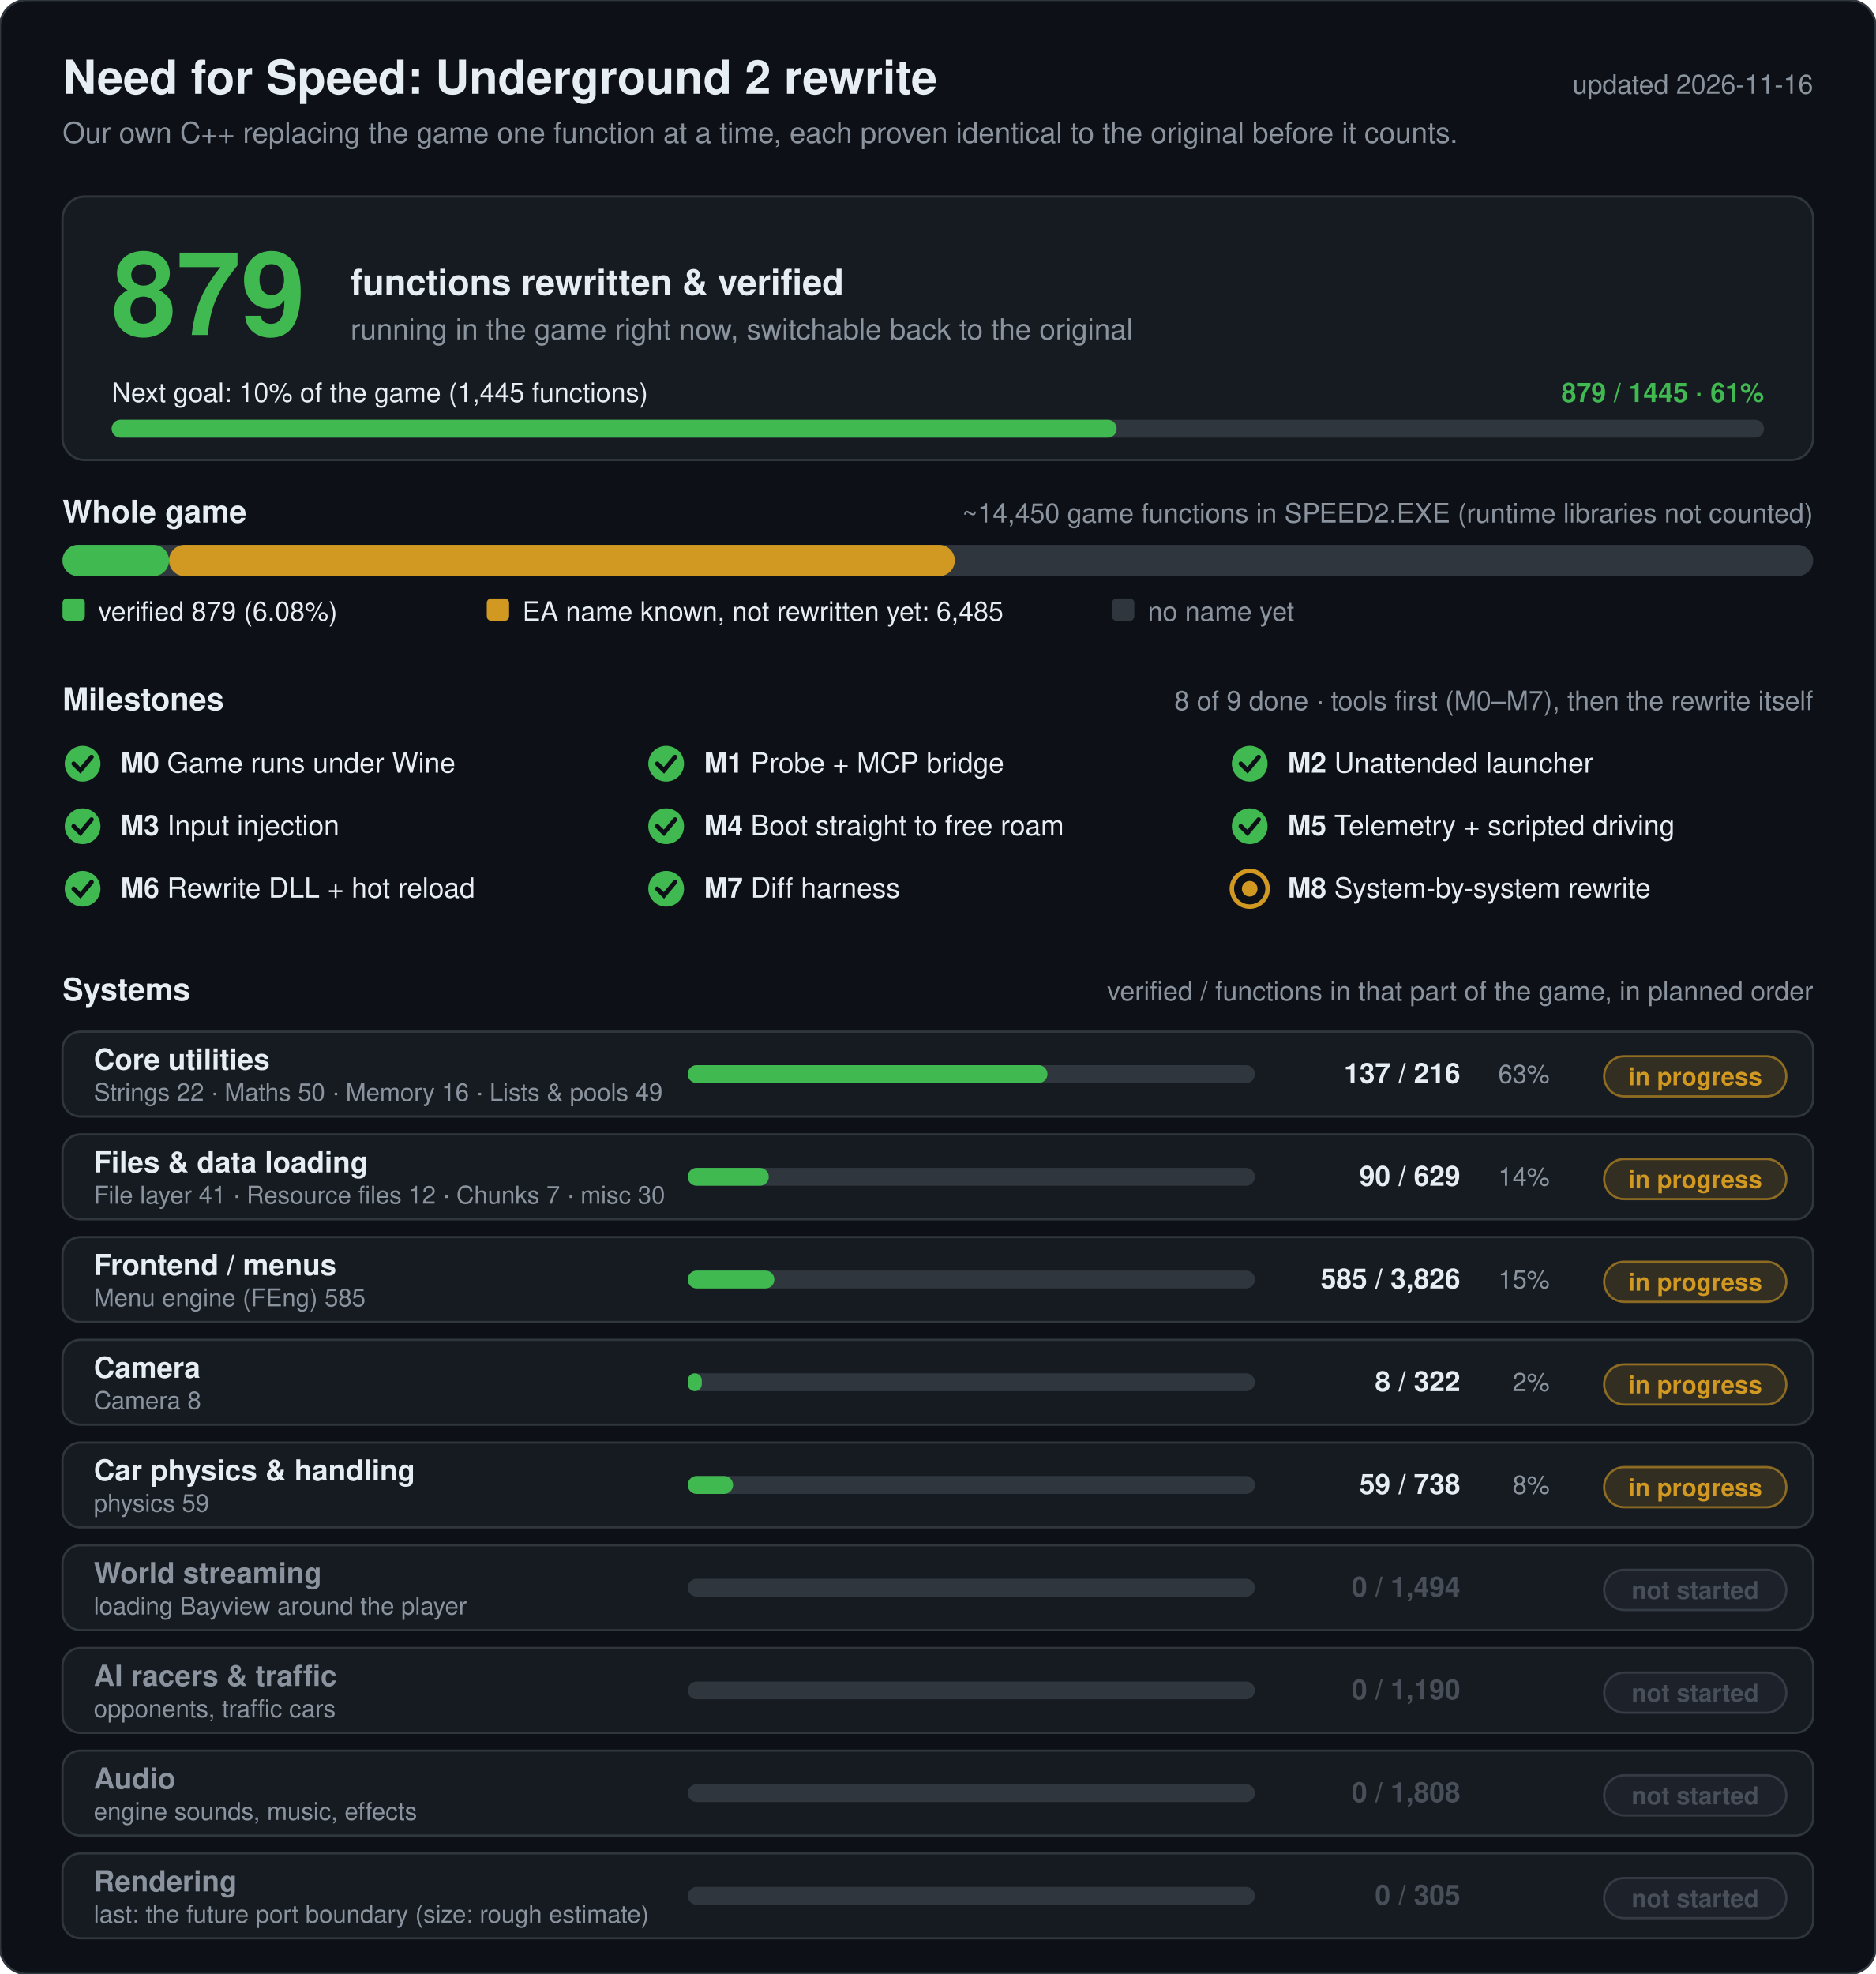
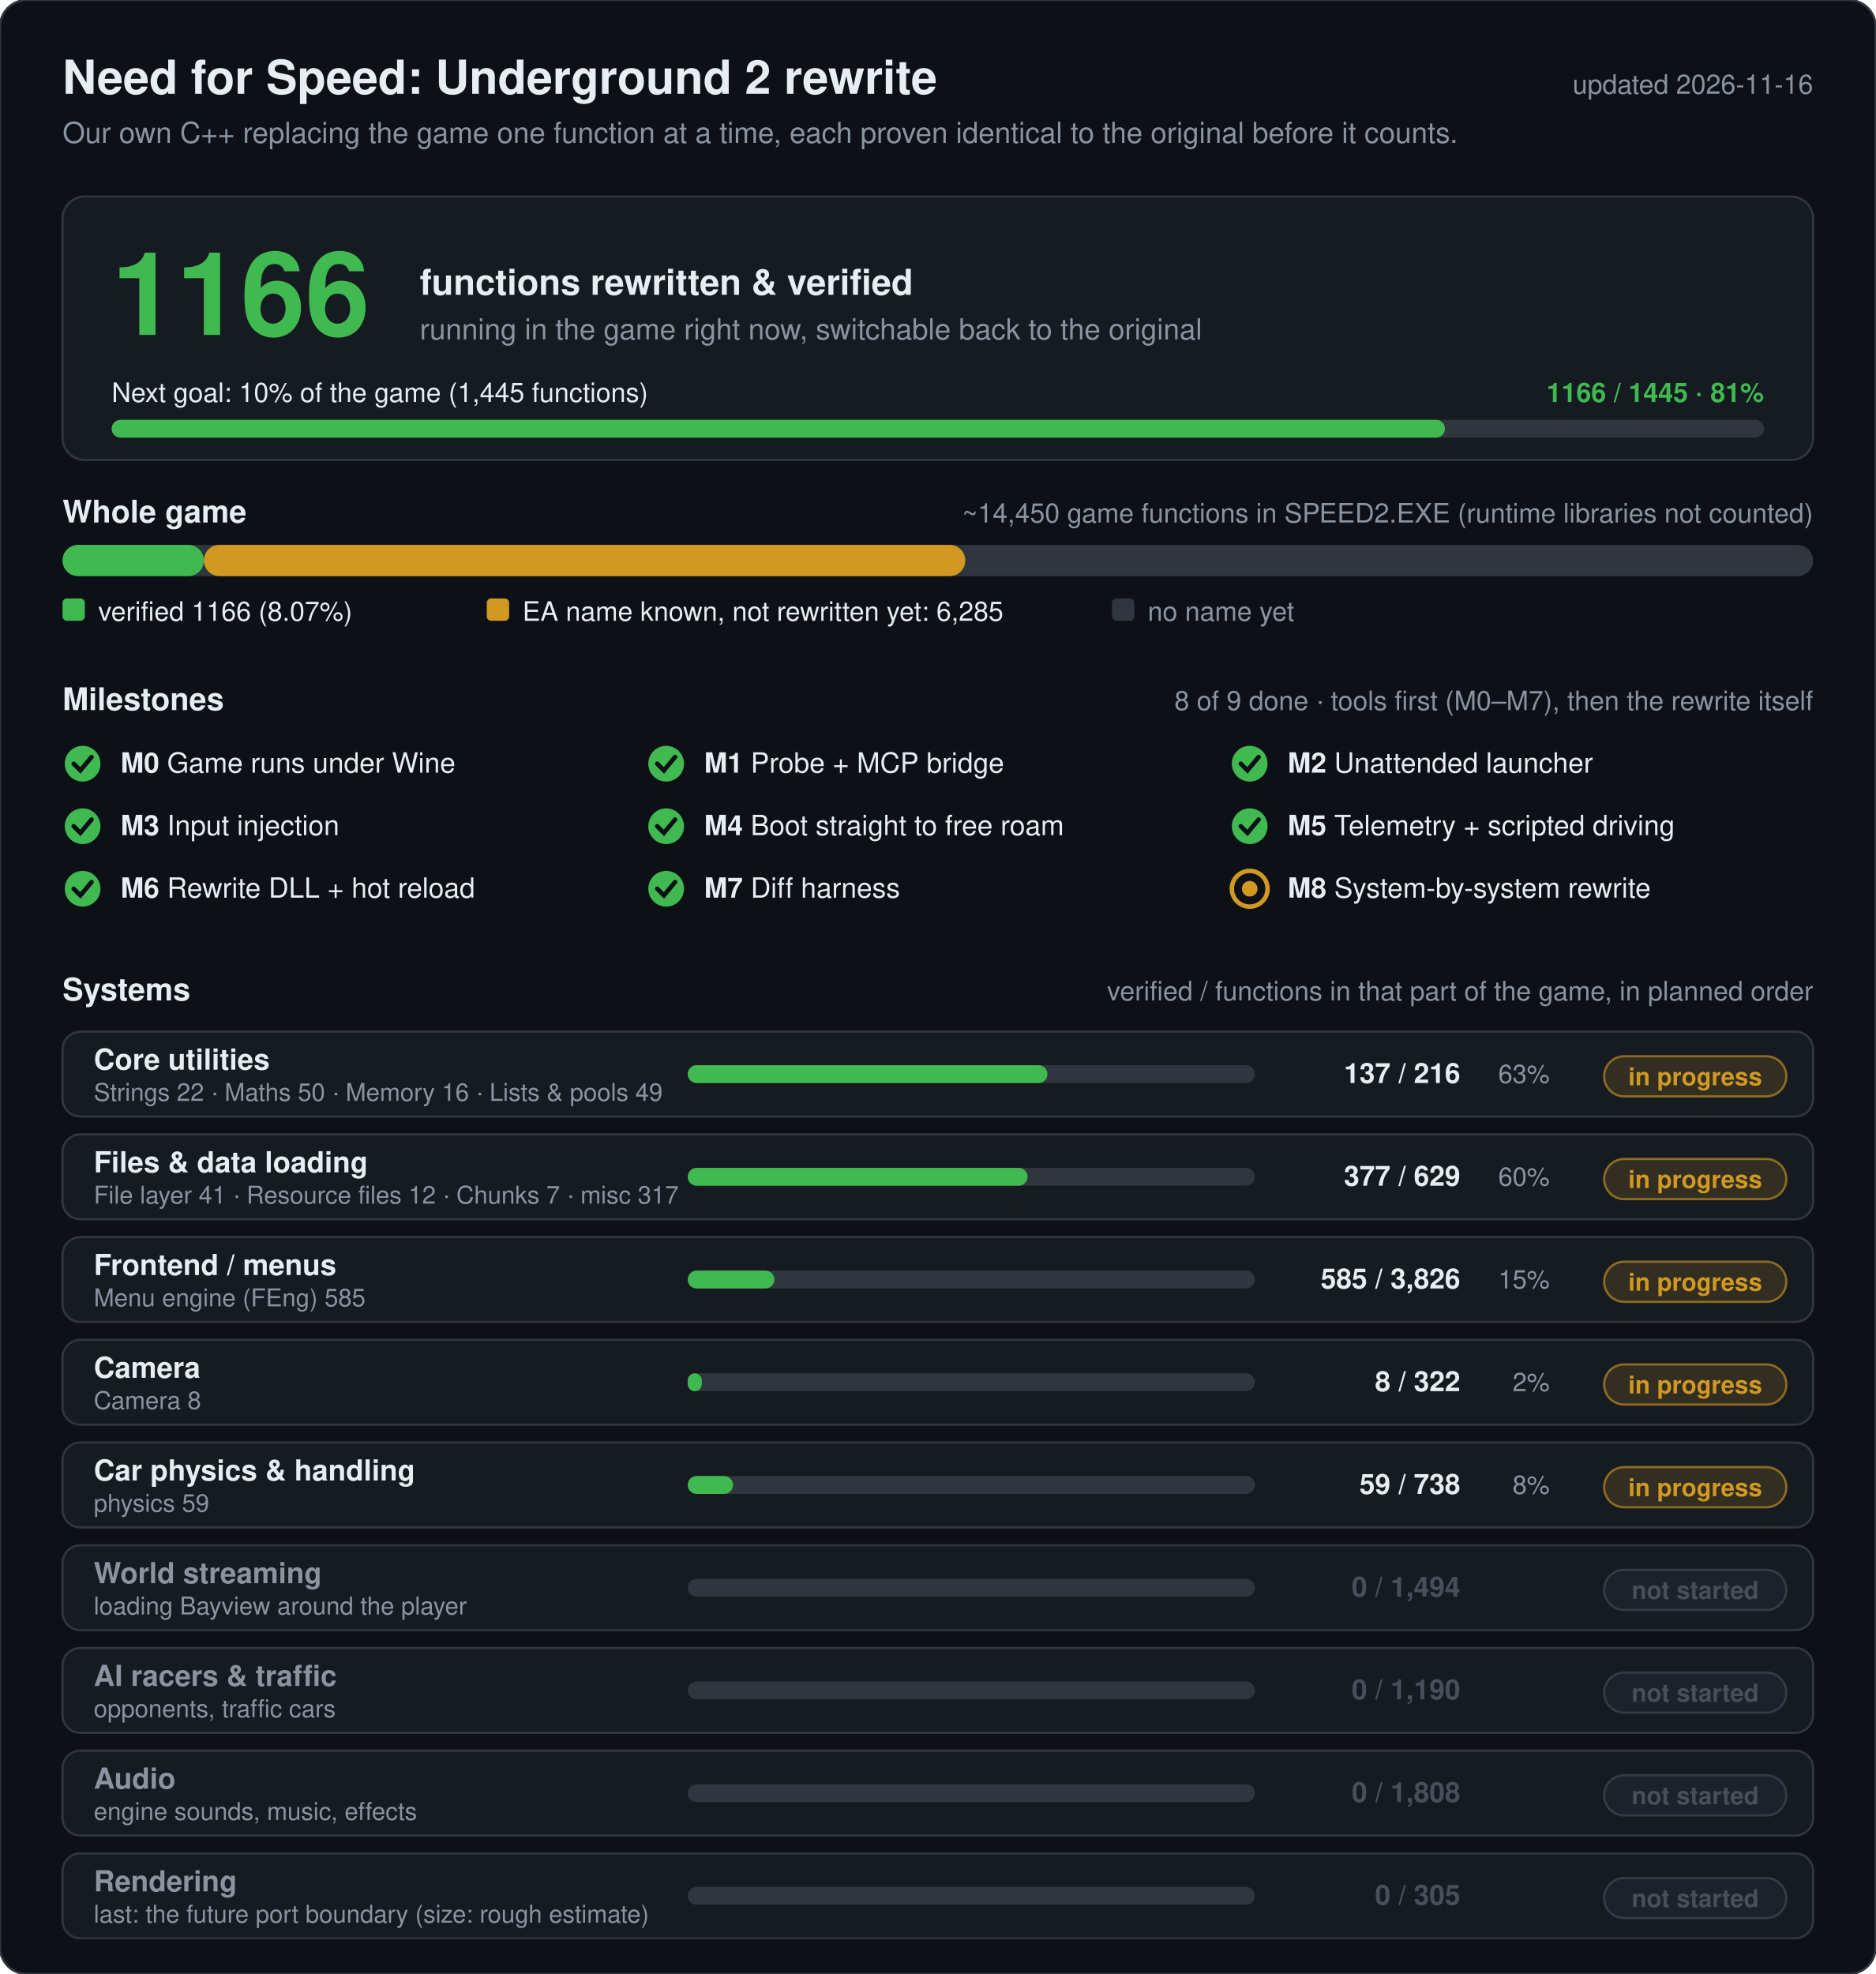
<svg xmlns="http://www.w3.org/2000/svg" width="840" height="884" viewBox="0 0 840 884" font-family="-apple-system, Segoe UI, Helvetica, Arial, sans-serif">
  <rect width="840" height="884" rx="12" fill="#0d1117" stroke="#30363d" />
  <text x="28" y="42" font-size="21" font-weight="700" fill="#e6edf3">Need for Speed: Underground 2 rewrite</text>
  <text x="812" y="42" font-size="12" fill="#8b949e" text-anchor="end">updated 2026-11-16</text>
  <text x="28" y="64" font-size="13" fill="#8b949e">Our own C++ replacing the game one function at a time, each proven identical to the original before it counts.</text>
  <rect x="28" y="88" width="784" height="118" rx="10" fill="#161b22" stroke="#30363d" />
-   <text x="50" y="150" font-size="52" font-weight="800" fill="#3fb950">879</text>
-   <text x="157" y="132" font-size="16" font-weight="600" fill="#e6edf3">functions rewritten &amp; verified</text>
-   <text x="157" y="152" font-size="13" fill="#8b949e">running in the game right now, switchable back to the original</text>
+   <text x="50" y="150" font-size="52" font-weight="800" fill="#3fb950">1166</text>
+   <text x="188" y="132" font-size="16" font-weight="600" fill="#e6edf3">functions rewritten &amp; verified</text>
+   <text x="188" y="152" font-size="13" fill="#8b949e">running in the game right now, switchable back to the original</text>
  <text x="50" y="180" font-size="12" fill="#e6edf3">Next goal: 10% of the game (1,445 functions)</text>
-   <text x="790" y="180" font-size="12" font-weight="700" fill="#3fb950" text-anchor="end">879 / 1445 · 61%</text>
+   <text x="790" y="180" font-size="12" font-weight="700" fill="#3fb950" text-anchor="end">1166 / 1445 · 81%</text>
  <rect x="50" y="188" width="740" height="8" rx="4.0" fill="#30363d" />
-   <rect x="50.0" y="188" width="450.1" height="8" rx="4.0" fill="#3fb950" />
+   <rect x="50.0" y="188" width="597.1" height="8" rx="4.0" fill="#3fb950" />
  <text x="28" y="234" font-size="14" font-weight="600" fill="#e6edf3">Whole game</text>
  <text x="812" y="234" font-size="12" fill="#8b949e" text-anchor="end">~14,450 game functions in SPEED2.EXE (runtime libraries not counted)</text>
  <rect x="28" y="244" width="784" height="14" rx="7.0" fill="#30363d" />
-   <rect x="28.0" y="244" width="47.7" height="14" rx="7.0" fill="#3fb950" />
-   <rect x="75.7" y="244" width="351.9" height="14" rx="7.0" fill="#d29922" />
+   <rect x="28.0" y="244" width="63.3" height="14" rx="7.0" fill="#3fb950" />
+   <rect x="91.3" y="244" width="341.0" height="14" rx="7.0" fill="#d29922" />
  <rect x="28" y="268" width="10" height="10" rx="2" fill="#3fb950" />
-   <text x="44" y="278" font-size="12" fill="#e6edf3">verified 879 (6.08%)</text>
+   <text x="44" y="278" font-size="12" fill="#e6edf3">verified 1166 (8.07%)</text>
  <rect x="218" y="268" width="10" height="10" rx="2" fill="#d29922" />
-   <text x="234" y="278" font-size="12" fill="#e6edf3">EA name known, not rewritten yet: 6,485</text>
+   <text x="234" y="278" font-size="12" fill="#e6edf3">EA name known, not rewritten yet: 6,285</text>
  <rect x="498" y="268" width="10" height="10" rx="2" fill="#30363d" />
  <text x="514" y="278" font-size="12" fill="#8b949e">no name yet</text>
  <text x="28" y="318" font-size="14" font-weight="600" fill="#e6edf3">Milestones</text>
  <text x="812" y="318" font-size="12" fill="#8b949e" text-anchor="end">8 of 9 done · tools first (M0–M7), then the rewrite itself</text>
  <circle cx="37.0" cy="342" r="8" fill="#3fb950" />
  <path d="M33.0 342 l3 3 l5 -6" stroke="#0d1117" stroke-width="2" fill="none" stroke-linecap="round" />
  <text x="54.0" y="346" font-size="12.5" fill="#e6edf3">
    <tspan font-weight="700">M0</tspan> Game runs under Wine</text>
  <circle cx="298.333" cy="342" r="8" fill="#3fb950" />
  <path d="M294.333 342 l3 3 l5 -6" stroke="#0d1117" stroke-width="2" fill="none" stroke-linecap="round" />
  <text x="315.333" y="346" font-size="12.5" fill="#e6edf3">
    <tspan font-weight="700">M1</tspan> Probe + MCP bridge</text>
  <circle cx="559.667" cy="342" r="8" fill="#3fb950" />
  <path d="M555.667 342 l3 3 l5 -6" stroke="#0d1117" stroke-width="2" fill="none" stroke-linecap="round" />
  <text x="576.667" y="346" font-size="12.5" fill="#e6edf3">
    <tspan font-weight="700">M2</tspan> Unattended launcher</text>
  <circle cx="37.0" cy="370" r="8" fill="#3fb950" />
  <path d="M33.0 370 l3 3 l5 -6" stroke="#0d1117" stroke-width="2" fill="none" stroke-linecap="round" />
  <text x="54.0" y="374" font-size="12.5" fill="#e6edf3">
    <tspan font-weight="700">M3</tspan> Input injection</text>
  <circle cx="298.333" cy="370" r="8" fill="#3fb950" />
  <path d="M294.333 370 l3 3 l5 -6" stroke="#0d1117" stroke-width="2" fill="none" stroke-linecap="round" />
  <text x="315.333" y="374" font-size="12.5" fill="#e6edf3">
    <tspan font-weight="700">M4</tspan> Boot straight to free roam</text>
  <circle cx="559.667" cy="370" r="8" fill="#3fb950" />
  <path d="M555.667 370 l3 3 l5 -6" stroke="#0d1117" stroke-width="2" fill="none" stroke-linecap="round" />
  <text x="576.667" y="374" font-size="12.5" fill="#e6edf3">
    <tspan font-weight="700">M5</tspan> Telemetry + scripted driving</text>
  <circle cx="37.0" cy="398" r="8" fill="#3fb950" />
  <path d="M33.0 398 l3 3 l5 -6" stroke="#0d1117" stroke-width="2" fill="none" stroke-linecap="round" />
  <text x="54.0" y="402" font-size="12.5" fill="#e6edf3">
    <tspan font-weight="700">M6</tspan> Rewrite DLL + hot reload</text>
  <circle cx="298.333" cy="398" r="8" fill="#3fb950" />
  <path d="M294.333 398 l3 3 l5 -6" stroke="#0d1117" stroke-width="2" fill="none" stroke-linecap="round" />
  <text x="315.333" y="402" font-size="12.5" fill="#e6edf3">
    <tspan font-weight="700">M7</tspan> Diff harness</text>
  <circle cx="559.667" cy="398" r="8" fill="none" stroke="#d29922" stroke-width="2" />
  <circle cx="559.667" cy="398" r="3.5" fill="#d29922" />
  <text x="576.667" y="402" font-size="12.5" fill="#e6edf3">
    <tspan font-weight="700">M8</tspan> System-by-system rewrite</text>
  <text x="28" y="448" font-size="14" font-weight="600" fill="#e6edf3">Systems</text>
  <text x="812" y="448" font-size="12" fill="#8b949e" text-anchor="end">verified / functions in that part of the game, in planned order</text>
  <rect x="28" y="462" width="784" height="38" rx="8" fill="#161b22" stroke="#30363d" />
  <text x="42" y="479" font-size="13" font-weight="600" fill="#e6edf3">Core utilities</text>
  <text x="42" y="493" font-size="11" fill="#8b949e">Strings 22 · Maths 50 · Memory 16 · Lists &amp; pools 49</text>
  <rect x="308" y="477" width="254" height="8" rx="4.0" fill="#30363d" />
  <rect x="308.0" y="477" width="161.1" height="8" rx="4.0" fill="#3fb950" />
  <text x="654" y="485" font-size="12.5" font-weight="700" fill="#e6edf3" text-anchor="end">137 / 216</text>
  <text x="694" y="485" font-size="11.5" fill="#8b949e" text-anchor="end">63%</text>
  <rect x="718.4" y="473" width="81.6" height="18" rx="9" fill="#d29922" fill-opacity="0.15" stroke="#d29922" stroke-opacity="0.6" />
  <text x="759.2" y="486" font-size="11" font-weight="600" fill="#d29922" text-anchor="middle">in progress</text>
  <rect x="28" y="508" width="784" height="38" rx="8" fill="#161b22" stroke="#30363d" />
  <text x="42" y="525" font-size="13" font-weight="600" fill="#e6edf3">Files &amp; data loading</text>
-   <text x="42" y="539" font-size="11" fill="#8b949e">File layer 41 · Resource files 12 · Chunks 7 · misc 30</text>
+   <text x="42" y="539" font-size="11" fill="#8b949e">File layer 41 · Resource files 12 · Chunks 7 · misc 317</text>
  <rect x="308" y="523" width="254" height="8" rx="4.0" fill="#30363d" />
-   <rect x="308.0" y="523" width="36.3" height="8" rx="4.0" fill="#3fb950" />
-   <text x="654" y="531" font-size="12.5" font-weight="700" fill="#e6edf3" text-anchor="end">90 / 629</text>
-   <text x="694" y="531" font-size="11.5" fill="#8b949e" text-anchor="end">14%</text>
+   <rect x="308.0" y="523" width="152.2" height="8" rx="4.0" fill="#3fb950" />
+   <text x="654" y="531" font-size="12.5" font-weight="700" fill="#e6edf3" text-anchor="end">377 / 629</text>
+   <text x="694" y="531" font-size="11.5" fill="#8b949e" text-anchor="end">60%</text>
  <rect x="718.4" y="519" width="81.6" height="18" rx="9" fill="#d29922" fill-opacity="0.15" stroke="#d29922" stroke-opacity="0.6" />
  <text x="759.2" y="532" font-size="11" font-weight="600" fill="#d29922" text-anchor="middle">in progress</text>
  <rect x="28" y="554" width="784" height="38" rx="8" fill="#161b22" stroke="#30363d" />
  <text x="42" y="571" font-size="13" font-weight="600" fill="#e6edf3">Frontend / menus</text>
  <text x="42" y="585" font-size="11" fill="#8b949e">Menu engine (FEng) 585</text>
  <rect x="308" y="569" width="254" height="8" rx="4.0" fill="#30363d" />
  <rect x="308.0" y="569" width="38.8" height="8" rx="4.0" fill="#3fb950" />
  <text x="654" y="577" font-size="12.5" font-weight="700" fill="#e6edf3" text-anchor="end">585 / 3,826</text>
  <text x="694" y="577" font-size="11.5" fill="#8b949e" text-anchor="end">15%</text>
  <rect x="718.4" y="565" width="81.6" height="18" rx="9" fill="#d29922" fill-opacity="0.15" stroke="#d29922" stroke-opacity="0.6" />
  <text x="759.2" y="578" font-size="11" font-weight="600" fill="#d29922" text-anchor="middle">in progress</text>
  <rect x="28" y="600" width="784" height="38" rx="8" fill="#161b22" stroke="#30363d" />
  <text x="42" y="617" font-size="13" font-weight="600" fill="#e6edf3">Camera</text>
  <text x="42" y="631" font-size="11" fill="#8b949e">Camera 8</text>
  <rect x="308" y="615" width="254" height="8" rx="4.0" fill="#30363d" />
  <rect x="308.0" y="615" width="6.3" height="8" rx="3.2" fill="#3fb950" />
  <text x="654" y="623" font-size="12.5" font-weight="700" fill="#e6edf3" text-anchor="end">8 / 322</text>
  <text x="694" y="623" font-size="11.5" fill="#8b949e" text-anchor="end">2%</text>
  <rect x="718.4" y="611" width="81.6" height="18" rx="9" fill="#d29922" fill-opacity="0.15" stroke="#d29922" stroke-opacity="0.6" />
  <text x="759.2" y="624" font-size="11" font-weight="600" fill="#d29922" text-anchor="middle">in progress</text>
  <rect x="28" y="646" width="784" height="38" rx="8" fill="#161b22" stroke="#30363d" />
  <text x="42" y="663" font-size="13" font-weight="600" fill="#e6edf3">Car physics &amp; handling</text>
  <text x="42" y="677" font-size="11" fill="#8b949e">physics 59</text>
  <rect x="308" y="661" width="254" height="8" rx="4.0" fill="#30363d" />
  <rect x="308.0" y="661" width="20.3" height="8" rx="4.0" fill="#3fb950" />
  <text x="654" y="669" font-size="12.5" font-weight="700" fill="#e6edf3" text-anchor="end">59 / 738</text>
  <text x="694" y="669" font-size="11.5" fill="#8b949e" text-anchor="end">8%</text>
  <rect x="718.4" y="657" width="81.6" height="18" rx="9" fill="#d29922" fill-opacity="0.15" stroke="#d29922" stroke-opacity="0.6" />
  <text x="759.2" y="670" font-size="11" font-weight="600" fill="#d29922" text-anchor="middle">in progress</text>
  <rect x="28" y="692" width="784" height="38" rx="8" fill="#161b22" stroke="#30363d" />
  <text x="42" y="709" font-size="13" font-weight="600" fill="#8b949e">World streaming</text>
  <text x="42" y="723" font-size="11" fill="#8b949e">loading Bayview around the player</text>
  <rect x="308" y="707" width="254" height="8" rx="4.0" fill="#30363d" />
  <text x="654" y="715" font-size="12.5" font-weight="700" fill="#484f58" text-anchor="end">0 / 1,494</text>
  <rect x="718.4" y="703" width="81.6" height="18" rx="9" fill="#484f58" fill-opacity="0.15" stroke="#484f58" stroke-opacity="0.6" />
  <text x="759.2" y="716" font-size="11" font-weight="600" fill="#484f58" text-anchor="middle">not started</text>
  <rect x="28" y="738" width="784" height="38" rx="8" fill="#161b22" stroke="#30363d" />
  <text x="42" y="755" font-size="13" font-weight="600" fill="#8b949e">AI racers &amp; traffic</text>
  <text x="42" y="769" font-size="11" fill="#8b949e">opponents, traffic cars</text>
  <rect x="308" y="753" width="254" height="8" rx="4.0" fill="#30363d" />
  <text x="654" y="761" font-size="12.5" font-weight="700" fill="#484f58" text-anchor="end">0 / 1,190</text>
  <rect x="718.4" y="749" width="81.6" height="18" rx="9" fill="#484f58" fill-opacity="0.15" stroke="#484f58" stroke-opacity="0.6" />
  <text x="759.2" y="762" font-size="11" font-weight="600" fill="#484f58" text-anchor="middle">not started</text>
  <rect x="28" y="784" width="784" height="38" rx="8" fill="#161b22" stroke="#30363d" />
  <text x="42" y="801" font-size="13" font-weight="600" fill="#8b949e">Audio</text>
  <text x="42" y="815" font-size="11" fill="#8b949e">engine sounds, music, effects</text>
  <rect x="308" y="799" width="254" height="8" rx="4.0" fill="#30363d" />
  <text x="654" y="807" font-size="12.5" font-weight="700" fill="#484f58" text-anchor="end">0 / 1,808</text>
  <rect x="718.4" y="795" width="81.6" height="18" rx="9" fill="#484f58" fill-opacity="0.15" stroke="#484f58" stroke-opacity="0.6" />
  <text x="759.2" y="808" font-size="11" font-weight="600" fill="#484f58" text-anchor="middle">not started</text>
  <rect x="28" y="830" width="784" height="38" rx="8" fill="#161b22" stroke="#30363d" />
  <text x="42" y="847" font-size="13" font-weight="600" fill="#8b949e">Rendering</text>
  <text x="42" y="861" font-size="11" fill="#8b949e">last: the future port boundary (size: rough estimate)</text>
  <rect x="308" y="845" width="254" height="8" rx="4.0" fill="#30363d" />
  <text x="654" y="853" font-size="12.5" font-weight="700" fill="#484f58" text-anchor="end">0 / 305</text>
  <rect x="718.4" y="841" width="81.6" height="18" rx="9" fill="#484f58" fill-opacity="0.15" stroke="#484f58" stroke-opacity="0.6" />
  <text x="759.2" y="854" font-size="11" font-weight="600" fill="#484f58" text-anchor="middle">not started</text>
</svg>
